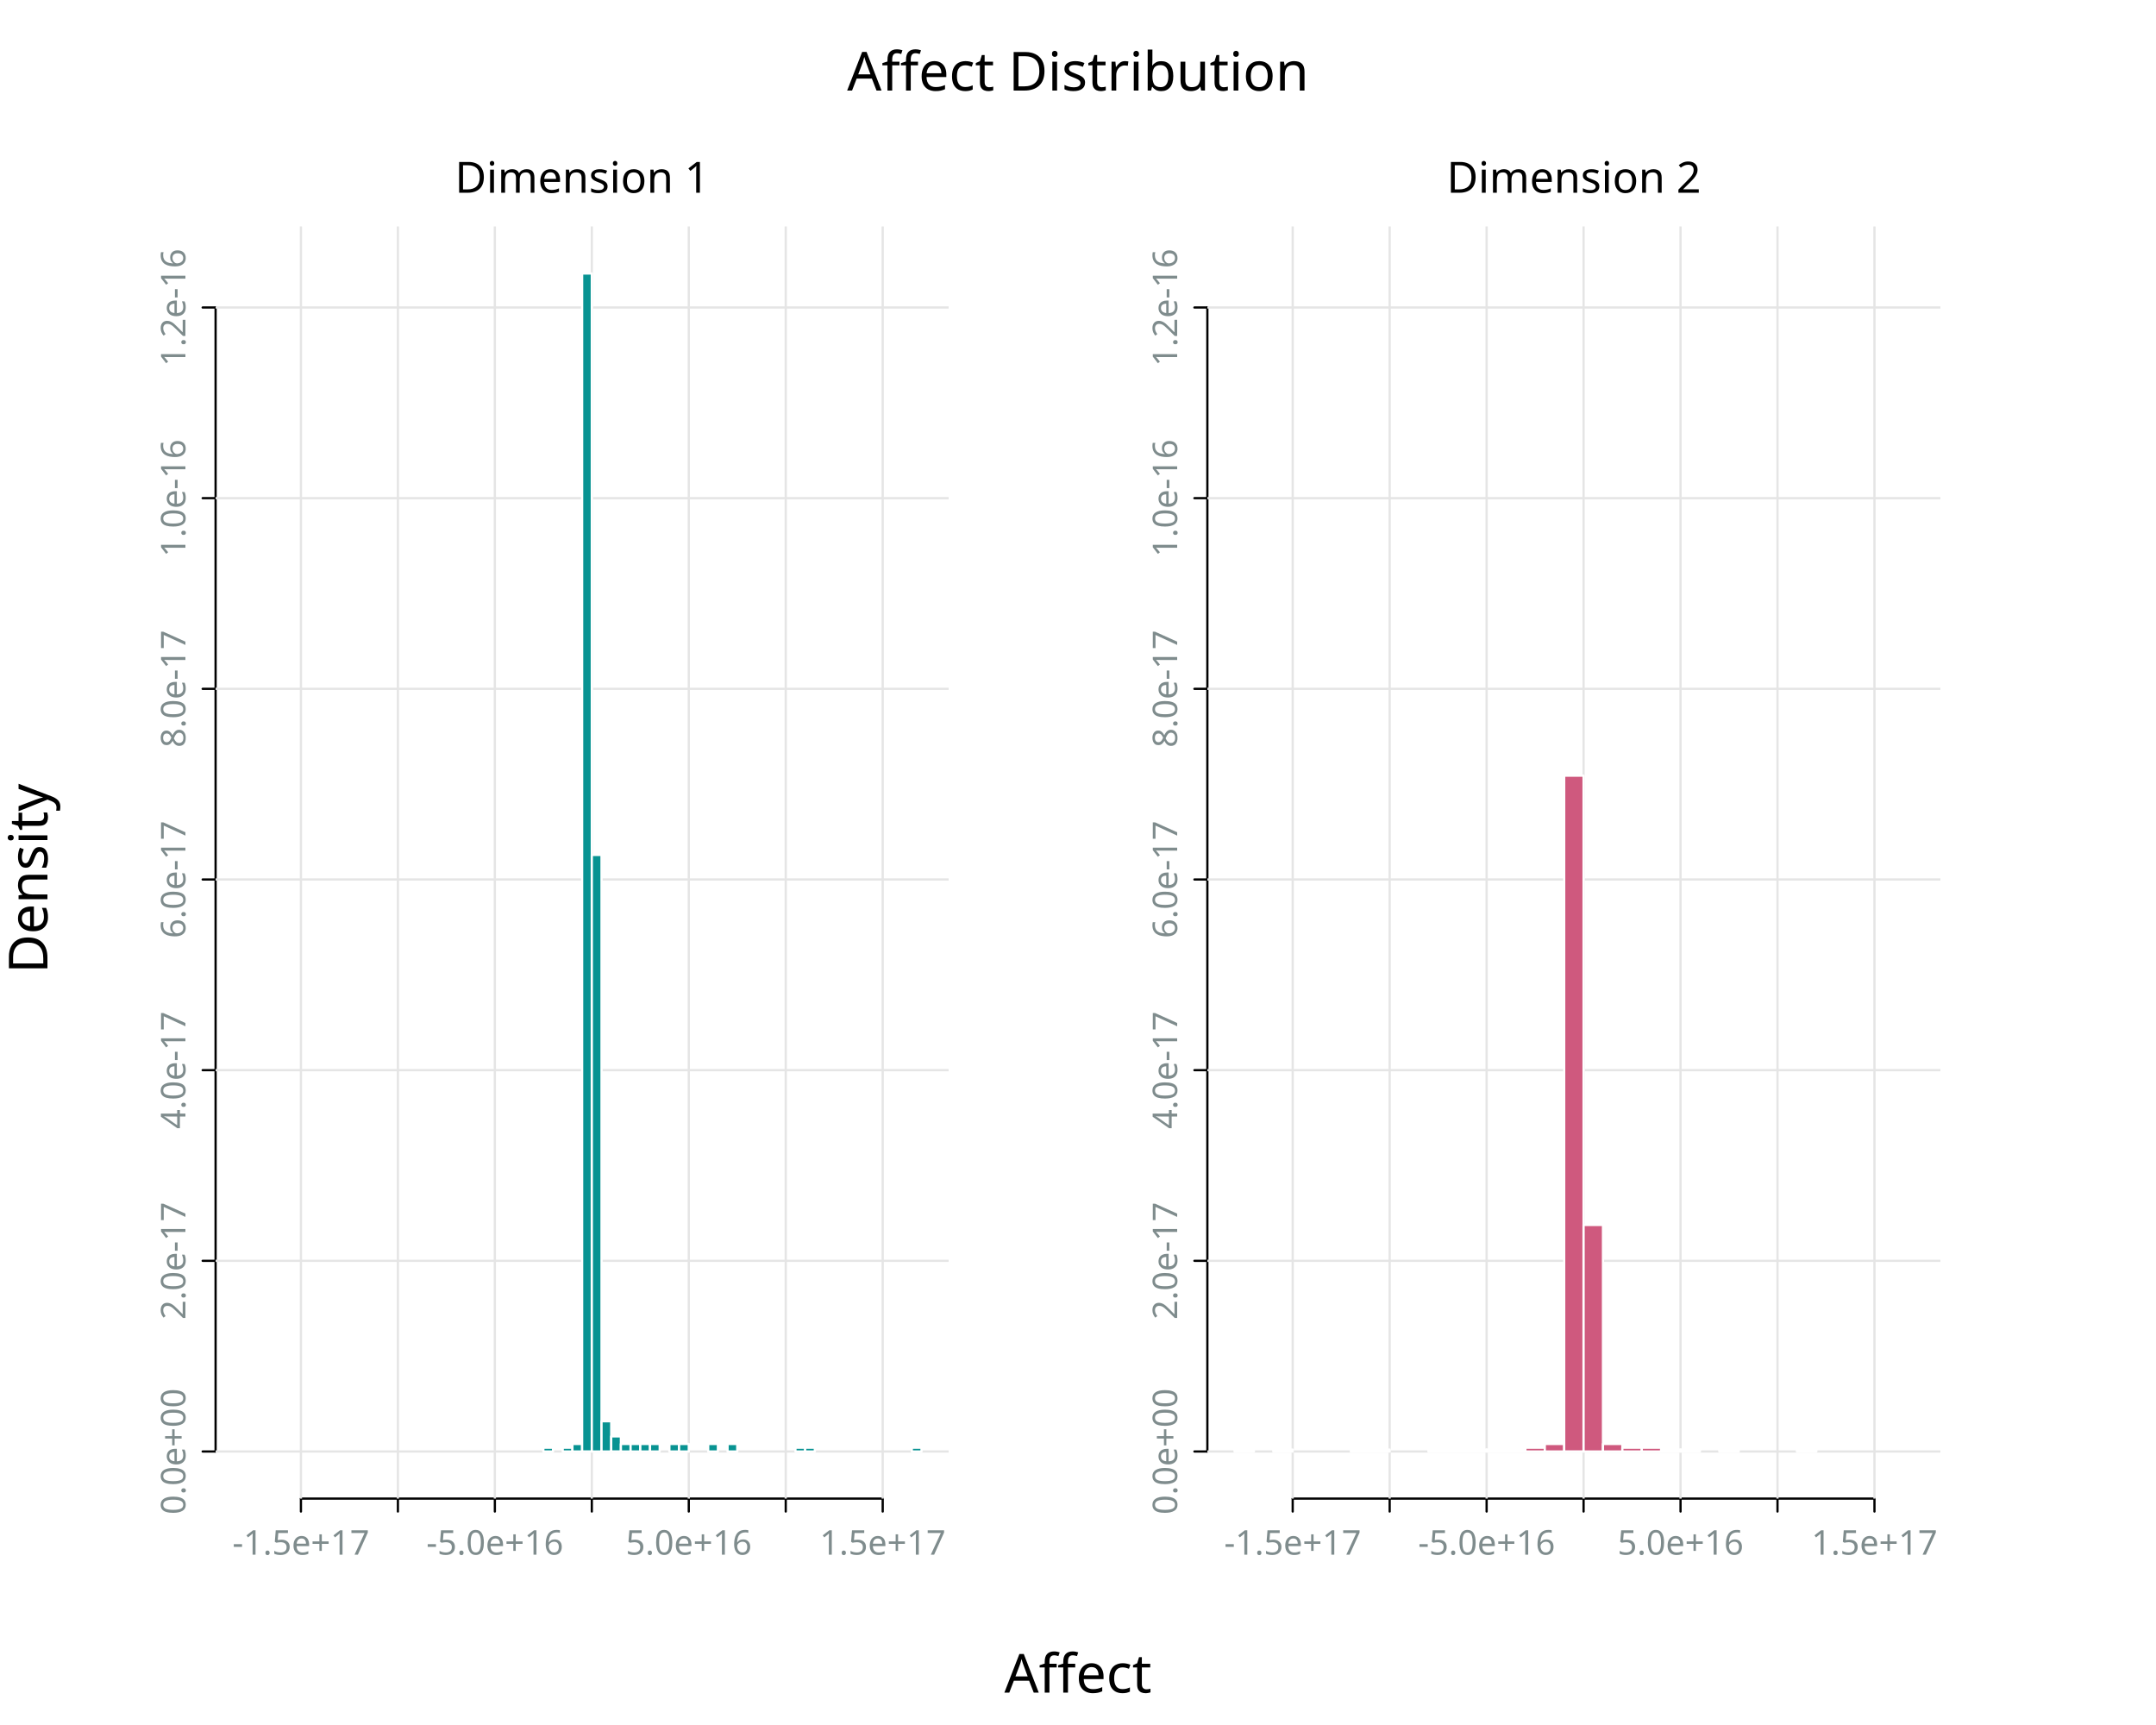
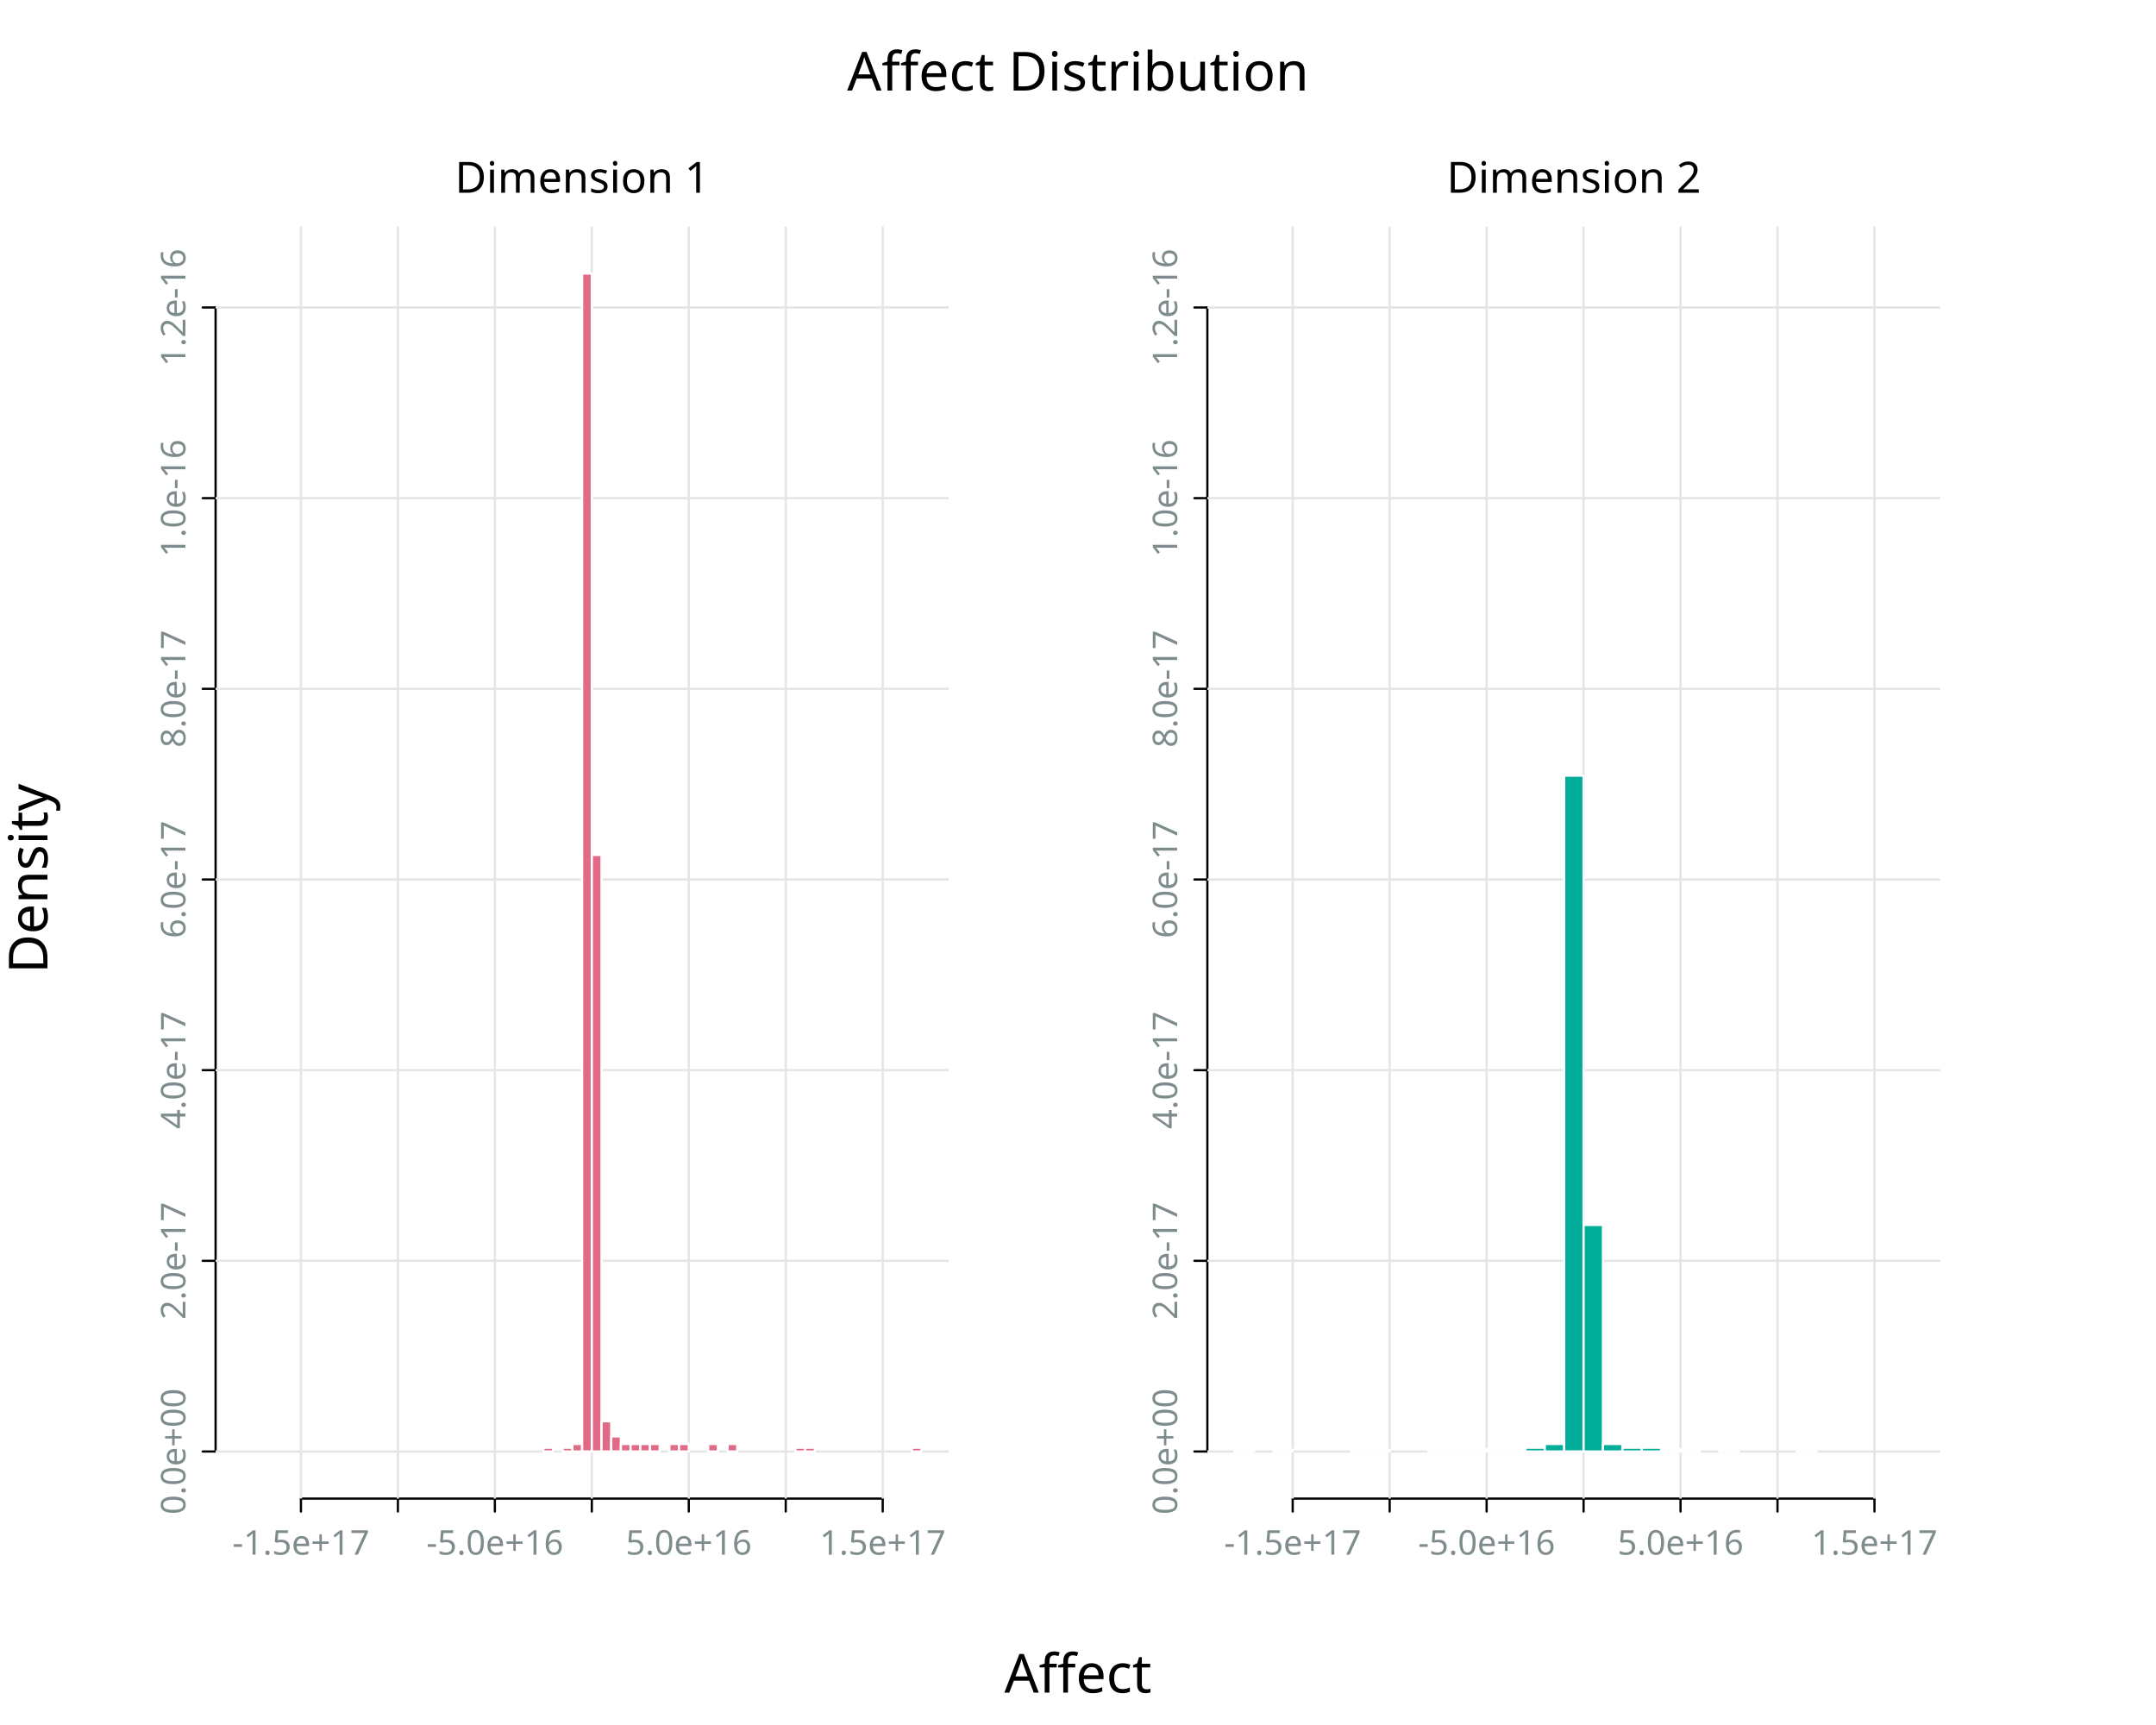
<svg xmlns="http://www.w3.org/2000/svg" class="svglite" data-engine-version="2.0" width="720.00pt" height="576.00pt" viewBox="0 0 720.00 576.00">
  <defs>
    <style type="text/css">
    .svglite line, .svglite polyline, .svglite polygon, .svglite path, .svglite rect, .svglite circle {
      fill: none;
      stroke: #000000;
      stroke-linecap: round;
      stroke-linejoin: round;
      stroke-miterlimit: 10.00;
    }
  </style>
  </defs>
  <rect width="100%" height="100%" style="stroke: none; fill: #FFFFFF;" />
  <defs>
    <clipPath id="cpMC4wMHw3MjAuMDB8MC4wMHw1NzYuMDA=">
      <rect x="0.00" y="0.00" width="720.00" height="576.00" />
    </clipPath>
  </defs>
  <g clip-path="url(#cpMC4wMHw3MjAuMDB8MC4wMHw1NzYuMDA=)">
    <line x1="100.50" y1="500.40" x2="294.78" y2="500.40" style="stroke-width: 0.75;" />
    <line x1="100.50" y1="500.40" x2="100.50" y2="504.72" style="stroke-width: 0.75;" />
    <line x1="132.88" y1="500.40" x2="132.88" y2="504.72" style="stroke-width: 0.75;" />
    <line x1="165.26" y1="500.40" x2="165.26" y2="504.72" style="stroke-width: 0.75;" />
    <line x1="197.64" y1="500.40" x2="197.64" y2="504.72" style="stroke-width: 0.75;" />
    <line x1="230.02" y1="500.40" x2="230.02" y2="504.72" style="stroke-width: 0.75;" />
    <line x1="262.40" y1="500.40" x2="262.40" y2="504.72" style="stroke-width: 0.75;" />
    <line x1="294.78" y1="500.40" x2="294.78" y2="504.72" style="stroke-width: 0.75;" />
    <text x="100.50" y="519.12" text-anchor="middle" style="font-size: 11.40px; fill: #7F8C8D; font-family: sans;" textLength="45.33px" lengthAdjust="spacingAndGlyphs">-1.5e+17</text>
    <text x="165.26" y="519.12" text-anchor="middle" style="font-size: 11.40px; fill: #7F8C8D; font-family: sans;" textLength="45.33px" lengthAdjust="spacingAndGlyphs">-5.0e+16</text>
    <text x="230.02" y="519.12" text-anchor="middle" style="font-size: 11.40px; fill: #7F8C8D; font-family: sans;" textLength="41.53px" lengthAdjust="spacingAndGlyphs">5.0e+16</text>
    <text x="294.78" y="519.12" text-anchor="middle" style="font-size: 11.40px; fill: #7F8C8D; font-family: sans;" textLength="41.53px" lengthAdjust="spacingAndGlyphs">1.5e+17</text>
    <line x1="72.00" y1="484.67" x2="72.00" y2="102.68" style="stroke-width: 0.75;" />
    <line x1="72.00" y1="484.67" x2="67.68" y2="484.67" style="stroke-width: 0.75;" />
    <line x1="72.00" y1="421.00" x2="67.68" y2="421.00" style="stroke-width: 0.75;" />
    <line x1="72.00" y1="357.34" x2="67.68" y2="357.34" style="stroke-width: 0.75;" />
    <line x1="72.00" y1="293.67" x2="67.68" y2="293.67" style="stroke-width: 0.75;" />
    <line x1="72.00" y1="230.01" x2="67.68" y2="230.01" style="stroke-width: 0.75;" />
    <line x1="72.00" y1="166.34" x2="67.68" y2="166.34" style="stroke-width: 0.75;" />
    <line x1="72.00" y1="102.68" x2="67.68" y2="102.68" style="stroke-width: 0.75;" />
    <text transform="translate(61.92,484.67) rotate(-90)" text-anchor="middle" style="font-size: 11.40px; fill: #7F8C8D; font-family: sans;" textLength="41.53px" lengthAdjust="spacingAndGlyphs">0.0e+00</text>
    <text transform="translate(61.92,421.00) rotate(-90)" text-anchor="middle" style="font-size: 11.40px; fill: #7F8C8D; font-family: sans;" textLength="38.67px" lengthAdjust="spacingAndGlyphs">2.0e-17</text>
    <text transform="translate(61.92,357.34) rotate(-90)" text-anchor="middle" style="font-size: 11.40px; fill: #7F8C8D; font-family: sans;" textLength="38.67px" lengthAdjust="spacingAndGlyphs">4.0e-17</text>
    <text transform="translate(61.92,293.67) rotate(-90)" text-anchor="middle" style="font-size: 11.40px; fill: #7F8C8D; font-family: sans;" textLength="38.67px" lengthAdjust="spacingAndGlyphs">6.0e-17</text>
    <text transform="translate(61.92,230.01) rotate(-90)" text-anchor="middle" style="font-size: 11.40px; fill: #7F8C8D; font-family: sans;" textLength="38.67px" lengthAdjust="spacingAndGlyphs">8.0e-17</text>
    <text transform="translate(61.92,166.34) rotate(-90)" text-anchor="middle" style="font-size: 11.40px; fill: #7F8C8D; font-family: sans;" textLength="38.67px" lengthAdjust="spacingAndGlyphs">1.0e-16</text>
    <text transform="translate(61.92,102.68) rotate(-90)" text-anchor="middle" style="font-size: 11.40px; fill: #7F8C8D; font-family: sans;" textLength="38.67px" lengthAdjust="spacingAndGlyphs">1.2e-16</text>
  </g>
  <defs>
    <clipPath id="cpNzIuMDB8MzE2LjgwfDc1LjYwfDUwMC40MA==">
      <rect x="72.00" y="75.60" width="244.80" height="424.80" />
    </clipPath>
  </defs>
  <g clip-path="url(#cpNzIuMDB8MzE2LjgwfDc1LjYwfDUwMC40MA==)">
    <line x1="72.00" y1="484.67" x2="316.80" y2="484.67" style="stroke-width: 0.75; stroke: #E5E5E5;" />
    <line x1="72.00" y1="421.00" x2="316.80" y2="421.00" style="stroke-width: 0.75; stroke: #E5E5E5;" />
    <line x1="72.00" y1="357.34" x2="316.80" y2="357.34" style="stroke-width: 0.75; stroke: #E5E5E5;" />
    <line x1="72.00" y1="293.67" x2="316.80" y2="293.67" style="stroke-width: 0.75; stroke: #E5E5E5;" />
    <line x1="72.00" y1="230.01" x2="316.80" y2="230.01" style="stroke-width: 0.75; stroke: #E5E5E5;" />
    <line x1="72.00" y1="166.34" x2="316.80" y2="166.34" style="stroke-width: 0.75; stroke: #E5E5E5;" />
    <line x1="72.00" y1="102.68" x2="316.80" y2="102.68" style="stroke-width: 0.75; stroke: #E5E5E5;" />
    <line x1="100.50" y1="500.40" x2="100.50" y2="75.60" style="stroke-width: 0.75; stroke: #E5E5E5;" />
    <line x1="132.88" y1="500.40" x2="132.88" y2="75.60" style="stroke-width: 0.75; stroke: #E5E5E5;" />
    <line x1="165.26" y1="500.40" x2="165.26" y2="75.60" style="stroke-width: 0.75; stroke: #E5E5E5;" />
    <line x1="197.64" y1="500.40" x2="197.64" y2="75.60" style="stroke-width: 0.75; stroke: #E5E5E5;" />
    <line x1="230.02" y1="500.40" x2="230.02" y2="75.60" style="stroke-width: 0.75; stroke: #E5E5E5;" />
    <line x1="262.40" y1="500.40" x2="262.40" y2="75.60" style="stroke-width: 0.75; stroke: #E5E5E5;" />
    <line x1="294.78" y1="500.40" x2="294.78" y2="75.60" style="stroke-width: 0.75; stroke: #E5E5E5;" />
  </g>
  <defs>
    <clipPath id="cpMjguODB8MzYwLjAwfDQzLjIwfDU0My42MA==">
      <rect x="28.80" y="43.20" width="331.20" height="500.40" />
    </clipPath>
  </defs>
  <g clip-path="url(#cpMjguODB8MzYwLjAwfDQzLjIwfDU0My42MA==)">
    <text x="194.40" y="64.36" text-anchor="middle" style="font-size: 14.40px; font-family: sans;" textLength="80.05px" lengthAdjust="spacingAndGlyphs">Dimension 1</text>
  </g>
  <g clip-path="url(#cpNzIuMDB8MzE2LjgwfDc1LjYwfDUwMC40MA==)">
-     <rect x="181.45" y="483.41" width="3.24" height="1.26" style="stroke-width: 0.75; stroke: #FFFFFF; fill: #089392;" />
-     <rect x="184.69" y="484.67" width="3.24" height="0.00" style="stroke-width: 0.75; stroke: #FFFFFF; fill: #089392;" />
-     <rect x="187.92" y="483.41" width="3.24" height="1.26" style="stroke-width: 0.75; stroke: #FFFFFF; fill: #089392;" />
-     <rect x="191.16" y="482.15" width="3.24" height="2.52" style="stroke-width: 0.75; stroke: #FFFFFF; fill: #089392;" />
-     <rect x="194.40" y="91.33" width="3.24" height="393.33" style="stroke-width: 0.75; stroke: #FFFFFF; fill: #089392;" />
-     <rect x="197.64" y="285.48" width="3.24" height="199.19" style="stroke-width: 0.75; stroke: #FFFFFF; fill: #089392;" />
-     <rect x="200.88" y="474.58" width="3.24" height="10.09" style="stroke-width: 0.75; stroke: #FFFFFF; fill: #089392;" />
-     <rect x="204.11" y="479.62" width="3.24" height="5.04" style="stroke-width: 0.75; stroke: #FFFFFF; fill: #089392;" />
-     <rect x="207.35" y="482.15" width="3.24" height="2.52" style="stroke-width: 0.75; stroke: #FFFFFF; fill: #089392;" />
-     <rect x="210.59" y="482.15" width="3.24" height="2.52" style="stroke-width: 0.75; stroke: #FFFFFF; fill: #089392;" />
-     <rect x="213.83" y="482.15" width="3.24" height="2.52" style="stroke-width: 0.75; stroke: #FFFFFF; fill: #089392;" />
-     <rect x="217.07" y="482.15" width="3.24" height="2.52" style="stroke-width: 0.75; stroke: #FFFFFF; fill: #089392;" />
-     <rect x="220.30" y="484.67" width="3.24" height="0.00" style="stroke-width: 0.75; stroke: #FFFFFF; fill: #089392;" />
-     <rect x="223.54" y="482.15" width="3.24" height="2.52" style="stroke-width: 0.75; stroke: #FFFFFF; fill: #089392;" />
-     <rect x="226.78" y="482.15" width="3.24" height="2.52" style="stroke-width: 0.75; stroke: #FFFFFF; fill: #089392;" />
-     <rect x="230.02" y="484.67" width="3.24" height="0.00" style="stroke-width: 0.75; stroke: #FFFFFF; fill: #089392;" />
-     <rect x="233.26" y="484.67" width="3.24" height="0.00" style="stroke-width: 0.75; stroke: #FFFFFF; fill: #089392;" />
-     <rect x="236.50" y="482.15" width="3.24" height="2.52" style="stroke-width: 0.75; stroke: #FFFFFF; fill: #089392;" />
-     <rect x="239.73" y="484.67" width="3.24" height="0.00" style="stroke-width: 0.75; stroke: #FFFFFF; fill: #089392;" />
-     <rect x="242.97" y="482.15" width="3.24" height="2.52" style="stroke-width: 0.75; stroke: #FFFFFF; fill: #089392;" />
-     <rect x="246.21" y="484.67" width="3.24" height="0.00" style="stroke-width: 0.75; stroke: #FFFFFF; fill: #089392;" />
-     <rect x="249.45" y="484.67" width="3.24" height="0.00" style="stroke-width: 0.75; stroke: #FFFFFF; fill: #089392;" />
-     <rect x="252.69" y="484.67" width="3.24" height="0.00" style="stroke-width: 0.75; stroke: #FFFFFF; fill: #089392;" />
-     <rect x="255.92" y="484.67" width="3.24" height="0.00" style="stroke-width: 0.75; stroke: #FFFFFF; fill: #089392;" />
-     <rect x="259.16" y="484.67" width="3.24" height="0.00" style="stroke-width: 0.75; stroke: #FFFFFF; fill: #089392;" />
-     <rect x="262.40" y="484.67" width="3.24" height="0.00" style="stroke-width: 0.75; stroke: #FFFFFF; fill: #089392;" />
-     <rect x="265.64" y="483.41" width="3.24" height="1.26" style="stroke-width: 0.75; stroke: #FFFFFF; fill: #089392;" />
-     <rect x="268.88" y="483.41" width="3.24" height="1.26" style="stroke-width: 0.75; stroke: #FFFFFF; fill: #089392;" />
-     <rect x="272.11" y="484.67" width="3.24" height="0.00" style="stroke-width: 0.75; stroke: #FFFFFF; fill: #089392;" />
-     <rect x="275.35" y="484.67" width="3.24" height="0.00" style="stroke-width: 0.75; stroke: #FFFFFF; fill: #089392;" />
-     <rect x="278.59" y="484.67" width="3.24" height="0.00" style="stroke-width: 0.75; stroke: #FFFFFF; fill: #089392;" />
-     <rect x="281.83" y="484.67" width="3.24" height="0.00" style="stroke-width: 0.75; stroke: #FFFFFF; fill: #089392;" />
-     <rect x="285.07" y="484.67" width="3.24" height="0.00" style="stroke-width: 0.75; stroke: #FFFFFF; fill: #089392;" />
-     <rect x="288.30" y="484.67" width="3.24" height="0.00" style="stroke-width: 0.75; stroke: #FFFFFF; fill: #089392;" />
-     <rect x="291.54" y="484.67" width="3.24" height="0.00" style="stroke-width: 0.75; stroke: #FFFFFF; fill: #089392;" />
-     <rect x="294.78" y="484.67" width="3.24" height="0.00" style="stroke-width: 0.75; stroke: #FFFFFF; fill: #089392;" />
-     <rect x="298.02" y="484.67" width="3.24" height="0.00" style="stroke-width: 0.75; stroke: #FFFFFF; fill: #089392;" />
-     <rect x="301.26" y="484.67" width="3.24" height="0.00" style="stroke-width: 0.75; stroke: #FFFFFF; fill: #089392;" />
-     <rect x="304.50" y="483.41" width="3.24" height="1.26" style="stroke-width: 0.75; stroke: #FFFFFF; fill: #089392;" />
+     <rect x="181.45" y="483.41" width="3.24" height="1.26" style="stroke-width: 0.75; stroke: #FFFFFF; fill: #E16A86;" />
+     <rect x="184.69" y="484.67" width="3.24" height="0.00" style="stroke-width: 0.75; stroke: #FFFFFF; fill: #E16A86;" />
+     <rect x="187.92" y="483.41" width="3.24" height="1.26" style="stroke-width: 0.75; stroke: #FFFFFF; fill: #E16A86;" />
+     <rect x="191.16" y="482.15" width="3.24" height="2.52" style="stroke-width: 0.75; stroke: #FFFFFF; fill: #E16A86;" />
+     <rect x="194.40" y="91.33" width="3.24" height="393.33" style="stroke-width: 0.75; stroke: #FFFFFF; fill: #E16A86;" />
+     <rect x="197.64" y="285.48" width="3.24" height="199.19" style="stroke-width: 0.75; stroke: #FFFFFF; fill: #E16A86;" />
+     <rect x="200.88" y="474.58" width="3.24" height="10.09" style="stroke-width: 0.75; stroke: #FFFFFF; fill: #E16A86;" />
+     <rect x="204.11" y="479.62" width="3.24" height="5.04" style="stroke-width: 0.75; stroke: #FFFFFF; fill: #E16A86;" />
+     <rect x="207.35" y="482.15" width="3.24" height="2.52" style="stroke-width: 0.75; stroke: #FFFFFF; fill: #E16A86;" />
+     <rect x="210.59" y="482.15" width="3.24" height="2.52" style="stroke-width: 0.75; stroke: #FFFFFF; fill: #E16A86;" />
+     <rect x="213.83" y="482.15" width="3.24" height="2.52" style="stroke-width: 0.75; stroke: #FFFFFF; fill: #E16A86;" />
+     <rect x="217.07" y="482.15" width="3.24" height="2.52" style="stroke-width: 0.75; stroke: #FFFFFF; fill: #E16A86;" />
+     <rect x="220.30" y="484.67" width="3.24" height="0.00" style="stroke-width: 0.75; stroke: #FFFFFF; fill: #E16A86;" />
+     <rect x="223.54" y="482.15" width="3.24" height="2.52" style="stroke-width: 0.75; stroke: #FFFFFF; fill: #E16A86;" />
+     <rect x="226.78" y="482.15" width="3.24" height="2.52" style="stroke-width: 0.75; stroke: #FFFFFF; fill: #E16A86;" />
+     <rect x="230.02" y="484.67" width="3.24" height="0.00" style="stroke-width: 0.75; stroke: #FFFFFF; fill: #E16A86;" />
+     <rect x="233.26" y="484.67" width="3.24" height="0.00" style="stroke-width: 0.75; stroke: #FFFFFF; fill: #E16A86;" />
+     <rect x="236.50" y="482.15" width="3.24" height="2.52" style="stroke-width: 0.75; stroke: #FFFFFF; fill: #E16A86;" />
+     <rect x="239.73" y="484.67" width="3.24" height="0.00" style="stroke-width: 0.75; stroke: #FFFFFF; fill: #E16A86;" />
+     <rect x="242.97" y="482.15" width="3.24" height="2.52" style="stroke-width: 0.75; stroke: #FFFFFF; fill: #E16A86;" />
+     <rect x="246.21" y="484.67" width="3.24" height="0.00" style="stroke-width: 0.75; stroke: #FFFFFF; fill: #E16A86;" />
+     <rect x="249.45" y="484.67" width="3.24" height="0.00" style="stroke-width: 0.75; stroke: #FFFFFF; fill: #E16A86;" />
+     <rect x="252.69" y="484.67" width="3.24" height="0.00" style="stroke-width: 0.75; stroke: #FFFFFF; fill: #E16A86;" />
+     <rect x="255.92" y="484.67" width="3.24" height="0.00" style="stroke-width: 0.75; stroke: #FFFFFF; fill: #E16A86;" />
+     <rect x="259.16" y="484.67" width="3.24" height="0.00" style="stroke-width: 0.75; stroke: #FFFFFF; fill: #E16A86;" />
+     <rect x="262.40" y="484.67" width="3.24" height="0.00" style="stroke-width: 0.75; stroke: #FFFFFF; fill: #E16A86;" />
+     <rect x="265.64" y="483.41" width="3.24" height="1.26" style="stroke-width: 0.75; stroke: #FFFFFF; fill: #E16A86;" />
+     <rect x="268.88" y="483.41" width="3.24" height="1.26" style="stroke-width: 0.75; stroke: #FFFFFF; fill: #E16A86;" />
+     <rect x="272.11" y="484.67" width="3.24" height="0.00" style="stroke-width: 0.75; stroke: #FFFFFF; fill: #E16A86;" />
+     <rect x="275.35" y="484.67" width="3.24" height="0.00" style="stroke-width: 0.75; stroke: #FFFFFF; fill: #E16A86;" />
+     <rect x="278.59" y="484.67" width="3.24" height="0.00" style="stroke-width: 0.75; stroke: #FFFFFF; fill: #E16A86;" />
+     <rect x="281.83" y="484.67" width="3.24" height="0.00" style="stroke-width: 0.75; stroke: #FFFFFF; fill: #E16A86;" />
+     <rect x="285.07" y="484.67" width="3.24" height="0.00" style="stroke-width: 0.75; stroke: #FFFFFF; fill: #E16A86;" />
+     <rect x="288.30" y="484.67" width="3.24" height="0.00" style="stroke-width: 0.75; stroke: #FFFFFF; fill: #E16A86;" />
+     <rect x="291.54" y="484.67" width="3.24" height="0.00" style="stroke-width: 0.75; stroke: #FFFFFF; fill: #E16A86;" />
+     <rect x="294.78" y="484.67" width="3.24" height="0.00" style="stroke-width: 0.75; stroke: #FFFFFF; fill: #E16A86;" />
+     <rect x="298.02" y="484.67" width="3.24" height="0.00" style="stroke-width: 0.75; stroke: #FFFFFF; fill: #E16A86;" />
+     <rect x="301.26" y="484.67" width="3.24" height="0.00" style="stroke-width: 0.75; stroke: #FFFFFF; fill: #E16A86;" />
+     <rect x="304.50" y="483.41" width="3.24" height="1.26" style="stroke-width: 0.75; stroke: #FFFFFF; fill: #E16A86;" />
  </g>
  <defs>
    <clipPath id="cpNDAzLjIwfDY0OC4wMHw3NS42MHw1MDAuNDA=">
      <rect x="403.20" y="75.60" width="244.80" height="424.80" />
    </clipPath>
  </defs>
  <g clip-path="url(#cpNDAzLjIwfDY0OC4wMHw3NS42MHw1MDAuNDA=)">
</g>
  <g clip-path="url(#cpMC4wMHw3MjAuMDB8MC4wMHw1NzYuMDA=)">
    <line x1="431.70" y1="500.40" x2="625.98" y2="500.40" style="stroke-width: 0.75;" />
    <line x1="431.70" y1="500.40" x2="431.70" y2="504.72" style="stroke-width: 0.75;" />
    <line x1="464.08" y1="500.40" x2="464.08" y2="504.72" style="stroke-width: 0.75;" />
    <line x1="496.46" y1="500.40" x2="496.46" y2="504.72" style="stroke-width: 0.75;" />
    <line x1="528.84" y1="500.40" x2="528.84" y2="504.72" style="stroke-width: 0.75;" />
    <line x1="561.22" y1="500.40" x2="561.22" y2="504.72" style="stroke-width: 0.75;" />
    <line x1="593.60" y1="500.40" x2="593.60" y2="504.72" style="stroke-width: 0.75;" />
    <line x1="625.98" y1="500.40" x2="625.98" y2="504.72" style="stroke-width: 0.75;" />
    <text x="431.70" y="519.12" text-anchor="middle" style="font-size: 11.40px; fill: #7F8C8D; font-family: sans;" textLength="45.33px" lengthAdjust="spacingAndGlyphs">-1.5e+17</text>
    <text x="496.46" y="519.12" text-anchor="middle" style="font-size: 11.40px; fill: #7F8C8D; font-family: sans;" textLength="45.33px" lengthAdjust="spacingAndGlyphs">-5.0e+16</text>
    <text x="561.22" y="519.12" text-anchor="middle" style="font-size: 11.40px; fill: #7F8C8D; font-family: sans;" textLength="41.53px" lengthAdjust="spacingAndGlyphs">5.0e+16</text>
    <text x="625.98" y="519.12" text-anchor="middle" style="font-size: 11.40px; fill: #7F8C8D; font-family: sans;" textLength="41.53px" lengthAdjust="spacingAndGlyphs">1.5e+17</text>
    <line x1="403.20" y1="484.67" x2="403.20" y2="102.68" style="stroke-width: 0.75;" />
    <line x1="403.20" y1="484.67" x2="398.88" y2="484.67" style="stroke-width: 0.75;" />
    <line x1="403.20" y1="421.00" x2="398.88" y2="421.00" style="stroke-width: 0.75;" />
    <line x1="403.20" y1="357.34" x2="398.88" y2="357.34" style="stroke-width: 0.75;" />
    <line x1="403.20" y1="293.67" x2="398.88" y2="293.67" style="stroke-width: 0.75;" />
    <line x1="403.20" y1="230.01" x2="398.88" y2="230.01" style="stroke-width: 0.75;" />
    <line x1="403.20" y1="166.34" x2="398.88" y2="166.34" style="stroke-width: 0.75;" />
    <line x1="403.20" y1="102.68" x2="398.88" y2="102.68" style="stroke-width: 0.75;" />
    <text transform="translate(393.12,484.67) rotate(-90)" text-anchor="middle" style="font-size: 11.40px; fill: #7F8C8D; font-family: sans;" textLength="41.53px" lengthAdjust="spacingAndGlyphs">0.0e+00</text>
    <text transform="translate(393.12,421.00) rotate(-90)" text-anchor="middle" style="font-size: 11.40px; fill: #7F8C8D; font-family: sans;" textLength="38.67px" lengthAdjust="spacingAndGlyphs">2.0e-17</text>
    <text transform="translate(393.12,357.34) rotate(-90)" text-anchor="middle" style="font-size: 11.40px; fill: #7F8C8D; font-family: sans;" textLength="38.67px" lengthAdjust="spacingAndGlyphs">4.0e-17</text>
    <text transform="translate(393.12,293.67) rotate(-90)" text-anchor="middle" style="font-size: 11.40px; fill: #7F8C8D; font-family: sans;" textLength="38.67px" lengthAdjust="spacingAndGlyphs">6.0e-17</text>
    <text transform="translate(393.12,230.01) rotate(-90)" text-anchor="middle" style="font-size: 11.40px; fill: #7F8C8D; font-family: sans;" textLength="38.67px" lengthAdjust="spacingAndGlyphs">8.0e-17</text>
    <text transform="translate(393.12,166.34) rotate(-90)" text-anchor="middle" style="font-size: 11.40px; fill: #7F8C8D; font-family: sans;" textLength="38.67px" lengthAdjust="spacingAndGlyphs">1.0e-16</text>
    <text transform="translate(393.12,102.68) rotate(-90)" text-anchor="middle" style="font-size: 11.40px; fill: #7F8C8D; font-family: sans;" textLength="38.67px" lengthAdjust="spacingAndGlyphs">1.2e-16</text>
  </g>
  <g clip-path="url(#cpNDAzLjIwfDY0OC4wMHw3NS42MHw1MDAuNDA=)">
    <line x1="403.20" y1="484.67" x2="648.00" y2="484.67" style="stroke-width: 0.75; stroke: #E5E5E5;" />
    <line x1="403.20" y1="421.00" x2="648.00" y2="421.00" style="stroke-width: 0.75; stroke: #E5E5E5;" />
    <line x1="403.20" y1="357.34" x2="648.00" y2="357.34" style="stroke-width: 0.75; stroke: #E5E5E5;" />
    <line x1="403.20" y1="293.67" x2="648.00" y2="293.67" style="stroke-width: 0.75; stroke: #E5E5E5;" />
    <line x1="403.20" y1="230.01" x2="648.00" y2="230.01" style="stroke-width: 0.75; stroke: #E5E5E5;" />
    <line x1="403.20" y1="166.34" x2="648.00" y2="166.34" style="stroke-width: 0.75; stroke: #E5E5E5;" />
    <line x1="403.20" y1="102.68" x2="648.00" y2="102.68" style="stroke-width: 0.75; stroke: #E5E5E5;" />
    <line x1="431.70" y1="500.40" x2="431.70" y2="75.60" style="stroke-width: 0.75; stroke: #E5E5E5;" />
    <line x1="464.08" y1="500.40" x2="464.08" y2="75.60" style="stroke-width: 0.75; stroke: #E5E5E5;" />
    <line x1="496.46" y1="500.40" x2="496.46" y2="75.60" style="stroke-width: 0.75; stroke: #E5E5E5;" />
    <line x1="528.84" y1="500.40" x2="528.84" y2="75.60" style="stroke-width: 0.75; stroke: #E5E5E5;" />
    <line x1="561.22" y1="500.40" x2="561.22" y2="75.60" style="stroke-width: 0.75; stroke: #E5E5E5;" />
    <line x1="593.60" y1="500.40" x2="593.60" y2="75.60" style="stroke-width: 0.75; stroke: #E5E5E5;" />
    <line x1="625.98" y1="500.40" x2="625.98" y2="75.60" style="stroke-width: 0.75; stroke: #E5E5E5;" />
  </g>
  <defs>
    <clipPath id="cpMzYwLjAwfDY5MS4yMHw0My4yMHw1NDMuNjA=">
      <rect x="360.00" y="43.20" width="331.20" height="500.40" />
    </clipPath>
  </defs>
  <g clip-path="url(#cpMzYwLjAwfDY5MS4yMHw0My4yMHw1NDMuNjA=)">
    <text x="525.60" y="64.36" text-anchor="middle" style="font-size: 14.40px; font-family: sans;" textLength="80.05px" lengthAdjust="spacingAndGlyphs">Dimension 2</text>
  </g>
  <g clip-path="url(#cpNDAzLjIwfDY0OC4wMHw3NS42MHw1MDAuNDA=)">
-     <rect x="412.27" y="484.04" width="6.48" height="0.63" style="stroke-width: 0.75; stroke: #FFFFFF; fill: #CF597E;" />
-     <rect x="418.74" y="484.67" width="6.48" height="0.00" style="stroke-width: 0.75; stroke: #FFFFFF; fill: #CF597E;" />
-     <rect x="425.22" y="484.04" width="6.48" height="0.63" style="stroke-width: 0.75; stroke: #FFFFFF; fill: #CF597E;" />
-     <rect x="431.70" y="484.67" width="6.48" height="0.00" style="stroke-width: 0.75; stroke: #FFFFFF; fill: #CF597E;" />
-     <rect x="438.17" y="484.67" width="6.48" height="0.00" style="stroke-width: 0.75; stroke: #FFFFFF; fill: #CF597E;" />
-     <rect x="444.65" y="484.67" width="6.48" height="0.00" style="stroke-width: 0.75; stroke: #FFFFFF; fill: #CF597E;" />
-     <rect x="451.12" y="484.04" width="6.48" height="0.63" style="stroke-width: 0.75; stroke: #FFFFFF; fill: #CF597E;" />
-     <rect x="457.60" y="484.04" width="6.48" height="0.63" style="stroke-width: 0.75; stroke: #FFFFFF; fill: #CF597E;" />
-     <rect x="464.08" y="484.67" width="6.48" height="0.00" style="stroke-width: 0.75; stroke: #FFFFFF; fill: #CF597E;" />
-     <rect x="470.55" y="484.67" width="6.48" height="0.00" style="stroke-width: 0.75; stroke: #FFFFFF; fill: #CF597E;" />
-     <rect x="477.03" y="484.04" width="6.48" height="0.63" style="stroke-width: 0.75; stroke: #FFFFFF; fill: #CF597E;" />
-     <rect x="483.50" y="484.04" width="6.48" height="0.63" style="stroke-width: 0.75; stroke: #FFFFFF; fill: #CF597E;" />
-     <rect x="489.98" y="484.04" width="6.48" height="0.63" style="stroke-width: 0.75; stroke: #FFFFFF; fill: #CF597E;" />
-     <rect x="496.46" y="484.04" width="6.48" height="0.63" style="stroke-width: 0.75; stroke: #FFFFFF; fill: #CF597E;" />
-     <rect x="502.93" y="484.04" width="6.48" height="0.63" style="stroke-width: 0.75; stroke: #FFFFFF; fill: #CF597E;" />
-     <rect x="509.41" y="483.41" width="6.48" height="1.26" style="stroke-width: 0.75; stroke: #FFFFFF; fill: #CF597E;" />
-     <rect x="515.89" y="482.15" width="6.48" height="2.52" style="stroke-width: 0.75; stroke: #FFFFFF; fill: #CF597E;" />
-     <rect x="522.36" y="259.00" width="6.48" height="225.66" style="stroke-width: 0.75; stroke: #FFFFFF; fill: #CF597E;" />
-     <rect x="528.84" y="409.03" width="6.48" height="75.64" style="stroke-width: 0.75; stroke: #FFFFFF; fill: #CF597E;" />
-     <rect x="535.31" y="482.15" width="6.48" height="2.52" style="stroke-width: 0.75; stroke: #FFFFFF; fill: #CF597E;" />
-     <rect x="541.79" y="483.41" width="6.48" height="1.26" style="stroke-width: 0.75; stroke: #FFFFFF; fill: #CF597E;" />
-     <rect x="548.27" y="483.41" width="6.48" height="1.26" style="stroke-width: 0.75; stroke: #FFFFFF; fill: #CF597E;" />
-     <rect x="554.74" y="484.04" width="6.48" height="0.63" style="stroke-width: 0.75; stroke: #FFFFFF; fill: #CF597E;" />
-     <rect x="561.22" y="484.04" width="6.48" height="0.63" style="stroke-width: 0.75; stroke: #FFFFFF; fill: #CF597E;" />
-     <rect x="567.70" y="484.67" width="6.48" height="0.00" style="stroke-width: 0.75; stroke: #FFFFFF; fill: #CF597E;" />
-     <rect x="574.17" y="484.04" width="6.48" height="0.63" style="stroke-width: 0.75; stroke: #FFFFFF; fill: #CF597E;" />
-     <rect x="580.65" y="484.67" width="6.48" height="0.00" style="stroke-width: 0.75; stroke: #FFFFFF; fill: #CF597E;" />
-     <rect x="587.12" y="484.67" width="6.48" height="0.00" style="stroke-width: 0.75; stroke: #FFFFFF; fill: #CF597E;" />
-     <rect x="593.60" y="484.67" width="6.48" height="0.00" style="stroke-width: 0.75; stroke: #FFFFFF; fill: #CF597E;" />
-     <rect x="600.08" y="484.04" width="6.48" height="0.63" style="stroke-width: 0.75; stroke: #FFFFFF; fill: #CF597E;" />
+     <rect x="412.27" y="484.04" width="6.48" height="0.63" style="stroke-width: 0.75; stroke: #FFFFFF; fill: #00AD9A;" />
+     <rect x="418.74" y="484.67" width="6.48" height="0.00" style="stroke-width: 0.75; stroke: #FFFFFF; fill: #00AD9A;" />
+     <rect x="425.22" y="484.04" width="6.48" height="0.63" style="stroke-width: 0.75; stroke: #FFFFFF; fill: #00AD9A;" />
+     <rect x="431.70" y="484.67" width="6.48" height="0.00" style="stroke-width: 0.75; stroke: #FFFFFF; fill: #00AD9A;" />
+     <rect x="438.17" y="484.67" width="6.48" height="0.00" style="stroke-width: 0.75; stroke: #FFFFFF; fill: #00AD9A;" />
+     <rect x="444.65" y="484.67" width="6.48" height="0.00" style="stroke-width: 0.75; stroke: #FFFFFF; fill: #00AD9A;" />
+     <rect x="451.12" y="484.04" width="6.48" height="0.63" style="stroke-width: 0.75; stroke: #FFFFFF; fill: #00AD9A;" />
+     <rect x="457.60" y="484.04" width="6.48" height="0.63" style="stroke-width: 0.75; stroke: #FFFFFF; fill: #00AD9A;" />
+     <rect x="464.08" y="484.67" width="6.48" height="0.00" style="stroke-width: 0.75; stroke: #FFFFFF; fill: #00AD9A;" />
+     <rect x="470.55" y="484.67" width="6.48" height="0.00" style="stroke-width: 0.75; stroke: #FFFFFF; fill: #00AD9A;" />
+     <rect x="477.03" y="484.04" width="6.48" height="0.63" style="stroke-width: 0.75; stroke: #FFFFFF; fill: #00AD9A;" />
+     <rect x="483.50" y="484.04" width="6.48" height="0.63" style="stroke-width: 0.75; stroke: #FFFFFF; fill: #00AD9A;" />
+     <rect x="489.98" y="484.04" width="6.48" height="0.63" style="stroke-width: 0.75; stroke: #FFFFFF; fill: #00AD9A;" />
+     <rect x="496.46" y="484.04" width="6.48" height="0.63" style="stroke-width: 0.75; stroke: #FFFFFF; fill: #00AD9A;" />
+     <rect x="502.93" y="484.04" width="6.48" height="0.63" style="stroke-width: 0.75; stroke: #FFFFFF; fill: #00AD9A;" />
+     <rect x="509.41" y="483.41" width="6.48" height="1.26" style="stroke-width: 0.75; stroke: #FFFFFF; fill: #00AD9A;" />
+     <rect x="515.89" y="482.15" width="6.48" height="2.52" style="stroke-width: 0.75; stroke: #FFFFFF; fill: #00AD9A;" />
+     <rect x="522.36" y="259.00" width="6.48" height="225.66" style="stroke-width: 0.75; stroke: #FFFFFF; fill: #00AD9A;" />
+     <rect x="528.84" y="409.03" width="6.48" height="75.64" style="stroke-width: 0.75; stroke: #FFFFFF; fill: #00AD9A;" />
+     <rect x="535.31" y="482.15" width="6.48" height="2.52" style="stroke-width: 0.75; stroke: #FFFFFF; fill: #00AD9A;" />
+     <rect x="541.79" y="483.41" width="6.48" height="1.26" style="stroke-width: 0.75; stroke: #FFFFFF; fill: #00AD9A;" />
+     <rect x="548.27" y="483.41" width="6.48" height="1.26" style="stroke-width: 0.75; stroke: #FFFFFF; fill: #00AD9A;" />
+     <rect x="554.74" y="484.04" width="6.48" height="0.63" style="stroke-width: 0.75; stroke: #FFFFFF; fill: #00AD9A;" />
+     <rect x="561.22" y="484.04" width="6.48" height="0.63" style="stroke-width: 0.75; stroke: #FFFFFF; fill: #00AD9A;" />
+     <rect x="567.70" y="484.67" width="6.48" height="0.00" style="stroke-width: 0.75; stroke: #FFFFFF; fill: #00AD9A;" />
+     <rect x="574.17" y="484.04" width="6.48" height="0.63" style="stroke-width: 0.75; stroke: #FFFFFF; fill: #00AD9A;" />
+     <rect x="580.65" y="484.67" width="6.48" height="0.00" style="stroke-width: 0.75; stroke: #FFFFFF; fill: #00AD9A;" />
+     <rect x="587.12" y="484.67" width="6.48" height="0.00" style="stroke-width: 0.75; stroke: #FFFFFF; fill: #00AD9A;" />
+     <rect x="593.60" y="484.67" width="6.48" height="0.00" style="stroke-width: 0.75; stroke: #FFFFFF; fill: #00AD9A;" />
+     <rect x="600.08" y="484.04" width="6.48" height="0.63" style="stroke-width: 0.75; stroke: #FFFFFF; fill: #00AD9A;" />
  </g>
  <g clip-path="url(#cpMC4wMHw3MjAuMDB8MC4wMHw1NzYuMDA=)">
    <text x="360.00" y="30.24" text-anchor="middle" style="font-size: 18.00px; font-family: sans;" textLength="141.07px" lengthAdjust="spacingAndGlyphs">Affect Distribution</text>
    <text x="360.00" y="565.20" text-anchor="middle" style="font-size: 18.00px; font-family: sans;" textLength="46.03px" lengthAdjust="spacingAndGlyphs">Affect</text>
    <text transform="translate(15.84,293.40) rotate(-90)" text-anchor="middle" style="font-size: 18.00px; font-family: sans;" textLength="60.04px" lengthAdjust="spacingAndGlyphs">Density</text>
  </g>
  <defs>
    <clipPath id="cpODcuODR8NjYwLjk2fDEwMi4yNHw0NzAuMTY=">
      <rect x="87.84" y="102.24" width="573.12" height="367.92" />
    </clipPath>
  </defs>
  <g clip-path="url(#cpODcuODR8NjYwLjk2fDEwMi4yNHw0NzAuMTY=)">
</g>
</svg>
